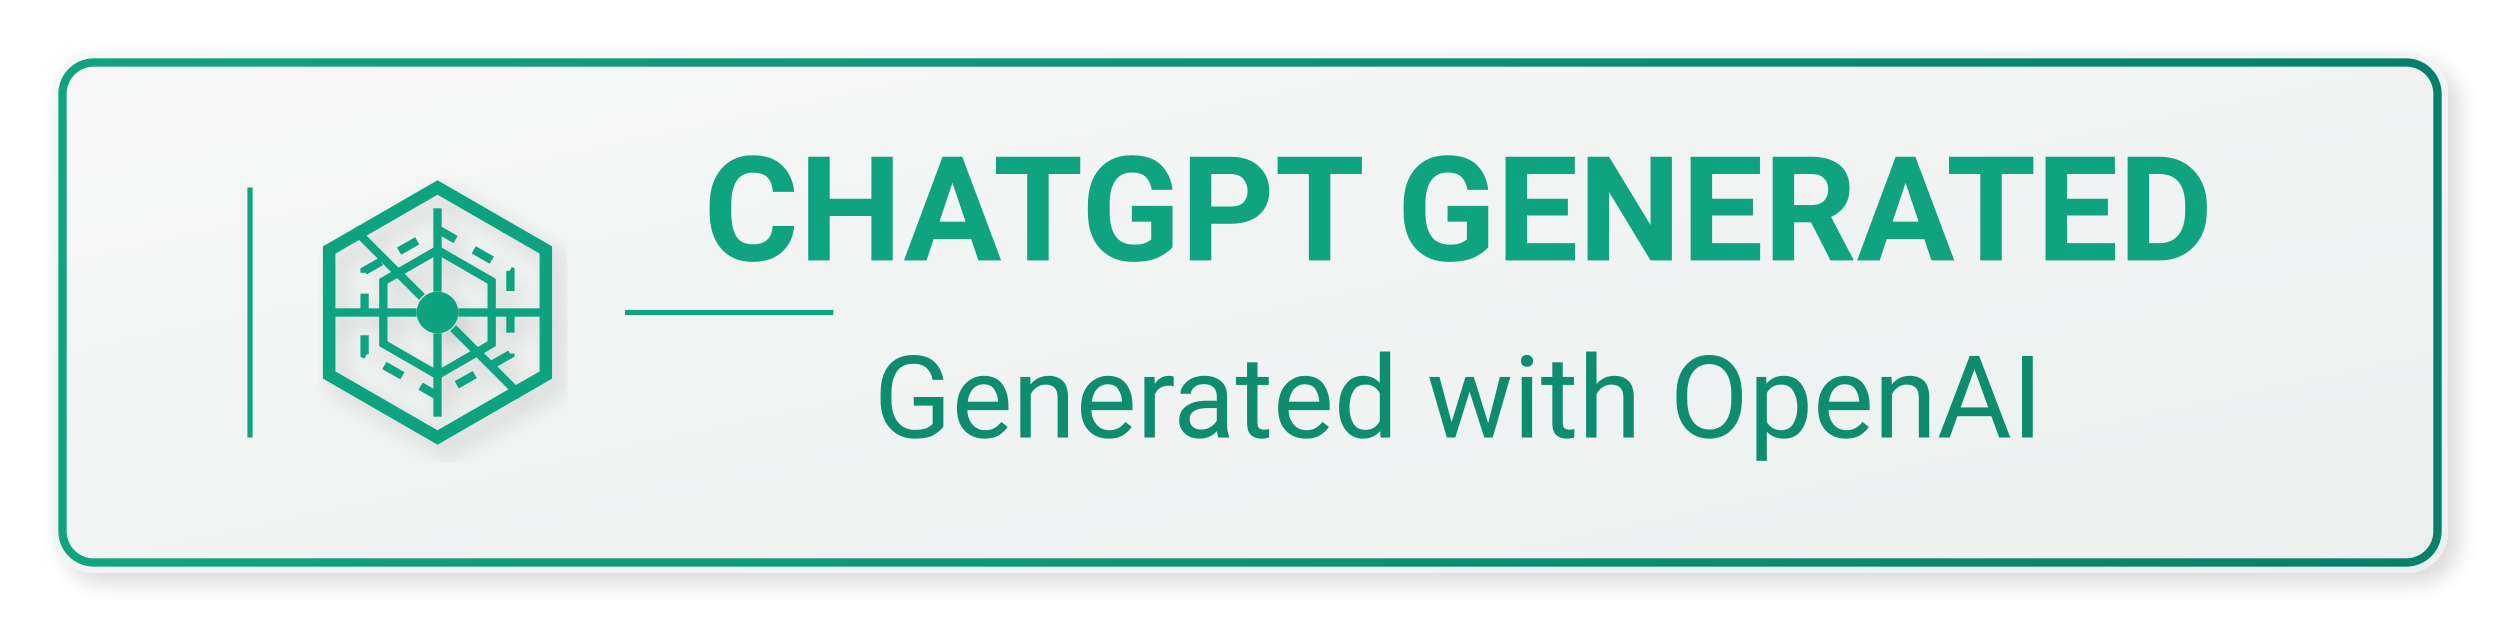
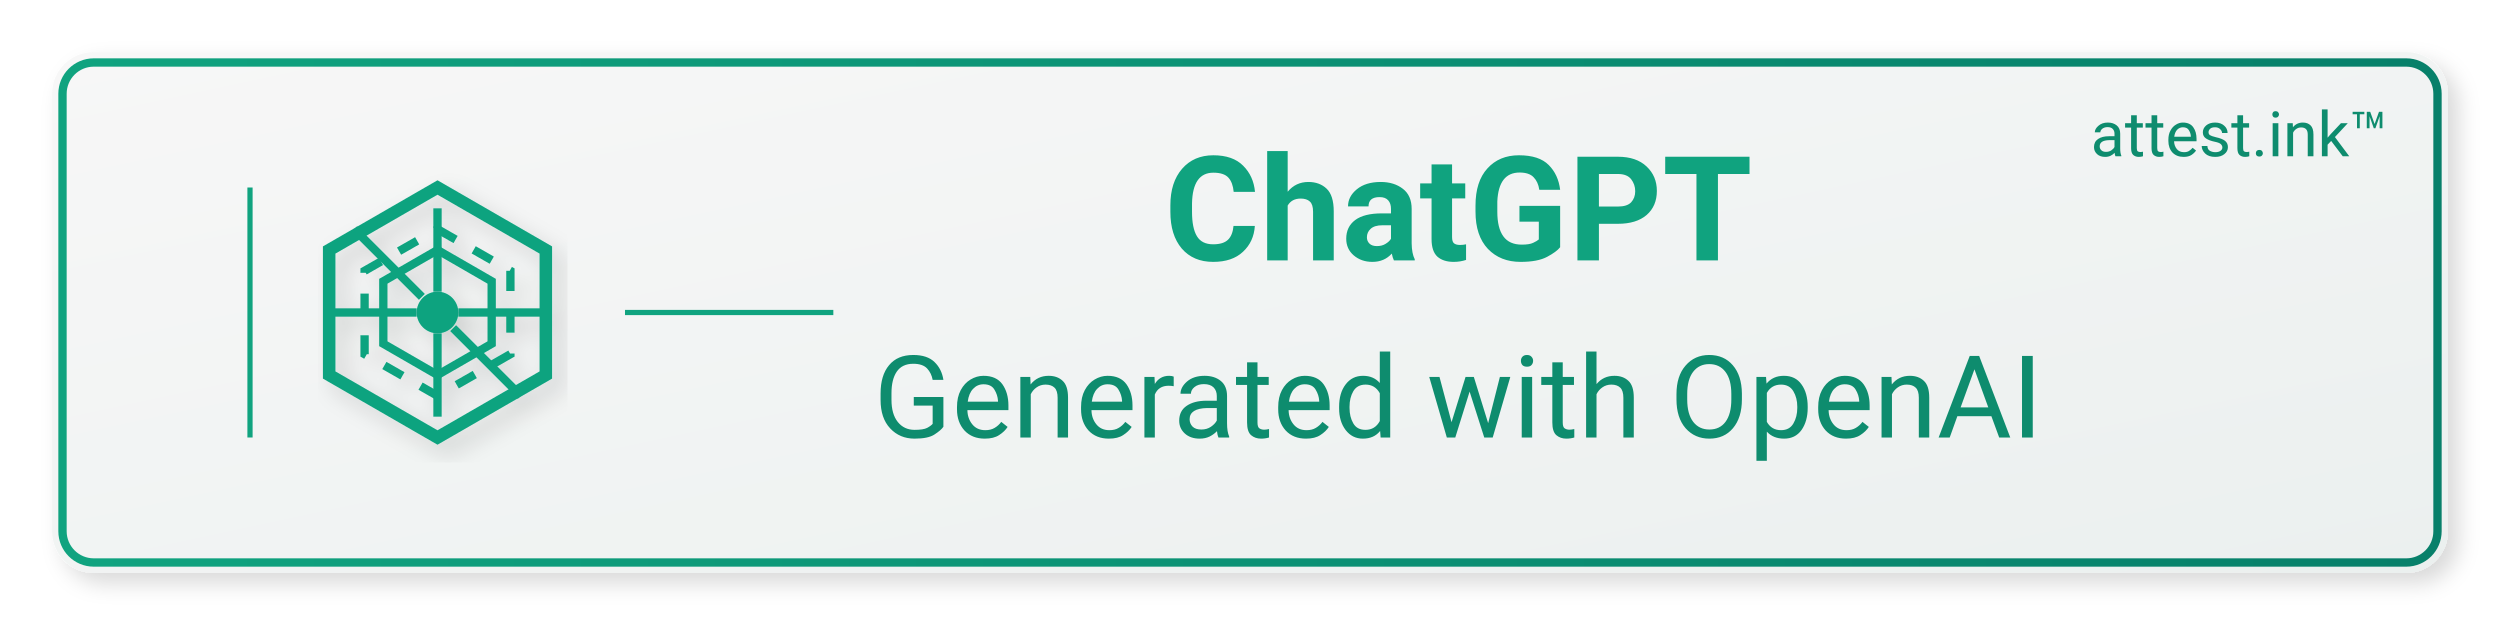
<svg xmlns="http://www.w3.org/2000/svg" viewBox="0 0 240 60">
  <defs>
    <linearGradient id="gptBg" x1="0%" y1="0%" x2="100%" y2="100%">
      <stop offset="0%" stop-color="#f7f7f7" />
      <stop offset="100%" stop-color="#ebf0ef" />
    </linearGradient>
    <linearGradient id="gptAccent" x1="0%" y1="0%" x2="100%" y2="0%">
      <stop offset="0%" stop-color="#10a37f" />
      <stop offset="100%" stop-color="#07806a" />
    </linearGradient>
    <filter id="gptShadow" x="-10%" y="-10%" width="120%" height="120%">
      <feGaussianBlur in="SourceAlpha" stdDeviation="1" result="blur" />
      <feOffset dx="1" dy="1" result="offsetBlur" />
      <feFlood flood-color="rgba(0,0,0,0.15)" result="shadowColor" />
      <feComposite in="shadowColor" in2="offsetBlur" operator="in" result="shadowBlur" />
      <feBlend in="SourceGraphic" in2="shadowBlur" mode="normal" />
    </filter>
  </defs>
  <rect x="5" y="5" width="230" height="50" rx="4" ry="4" fill="url(#gptBg)" filter="url(#gptShadow)">
    <animate attributeName="opacity" values="0.97;1;0.97" dur="3s" repeatCount="indefinite" />
  </rect>
  <rect x="6" y="6" width="228" height="48" rx="3" ry="3" fill="none" stroke="url(#gptAccent)" stroke-width="0.8" />
  <g transform="translate(42, 30)" filter="url(#gptShadow)">
    <path d="M0,-12 L10.4,-6 L10.4,6 L0,12 L-10.4,6 L-10.4,-6 Z" fill="none" stroke="#10a37f" stroke-width="1.2">
      <animate attributeName="stroke-width" values="1.2;1.5;1.2" dur="3s" repeatCount="indefinite" />
    </path>
    <g>
      <animateTransform attributeName="transform" type="rotate" from="0" to="360" dur="12s" repeatCount="indefinite" />
      <path d="M0,-6 L5.2,-3 L5.2,3 L0,6 L-5.2,3 L-5.2,-3 Z" fill="none" stroke="#10a37f" stroke-width="0.8" />
      <path d="M0,-8 L7,-4 L7,4 L0,8 L-7,4 L-7,-4 Z" fill="none" stroke="#10a37f" stroke-width="0.8" stroke-dasharray="2,2" />
    </g>
    <circle cx="0" cy="0" r="2" fill="#10a37f">
      <animate attributeName="opacity" values="0.8;1;0.8" dur="2s" repeatCount="indefinite" />
      <animate attributeName="r" values="2;2.3;2" dur="2s" repeatCount="indefinite" />
    </circle>
    <g>
      <line x1="0" y1="-2" x2="0" y2="-10" stroke="#10a37f" stroke-width="0.8">
        <animate attributeName="opacity" values="0.3;1;0.3" dur="2s" repeatCount="indefinite" begin="0s" />
      </line>
      <line x1="0" y1="2" x2="0" y2="10" stroke="#10a37f" stroke-width="0.8">
        <animate attributeName="opacity" values="0.3;1;0.3" dur="2s" repeatCount="indefinite" begin="0.7s" />
      </line>
      <line x1="2" y1="0" x2="10" y2="0" stroke="#10a37f" stroke-width="0.8">
        <animate attributeName="opacity" values="0.3;1;0.3" dur="2s" repeatCount="indefinite" begin="0.3s" />
      </line>
      <line x1="-2" y1="0" x2="-10" y2="0" stroke="#10a37f" stroke-width="0.8">
        <animate attributeName="opacity" values="0.3;1;0.3" dur="2s" repeatCount="indefinite" begin="1s" />
      </line>
      <line x1="-1.5" y1="-1.5" x2="-8" y2="-8" stroke="#10a37f" stroke-width="0.8">
        <animate attributeName="opacity" values="0.3;1;0.3" dur="2s" repeatCount="indefinite" begin="0.5s" />
      </line>
      <line x1="1.5" y1="1.5" x2="8" y2="8" stroke="#10a37f" stroke-width="0.8">
        <animate attributeName="opacity" values="0.3;1;0.3" dur="2s" repeatCount="indefinite" begin="1.2s" />
      </line>
    </g>
  </g>
  <g transform="translate(140, 30)" text-anchor="middle">
-     <text x="0" y="-5" font-family="'Segoe UI', Roboto, sans-serif" font-size="14" fill="#10a37f" font-weight="600">CHATGPT GENERATED</text>
+     <text x="0" y="-5" font-family="'Segoe UI', Roboto, sans-serif" font-size="14" fill="#10a37f" font-weight="600">ChatGPT</text>
    <text x="0" y="12" font-family="'Segoe UI', Roboto, sans-serif" font-size="11" fill="#0e8c6e">Generated with OpenAI</text>
+     <text x="75" y="-15" font-family="'Segoe UI', Roboto, sans-serif" font-size="6" fill="#0e8c6e">attest.ink™</text>
  </g>
  <line x1="24" y1="18" x2="24" y2="42" stroke="#10a37f" stroke-width="0.5" />
  <line x1="60" y1="30" x2="80" y2="30" stroke="#10a37f" stroke-width="0.5" />
</svg>
